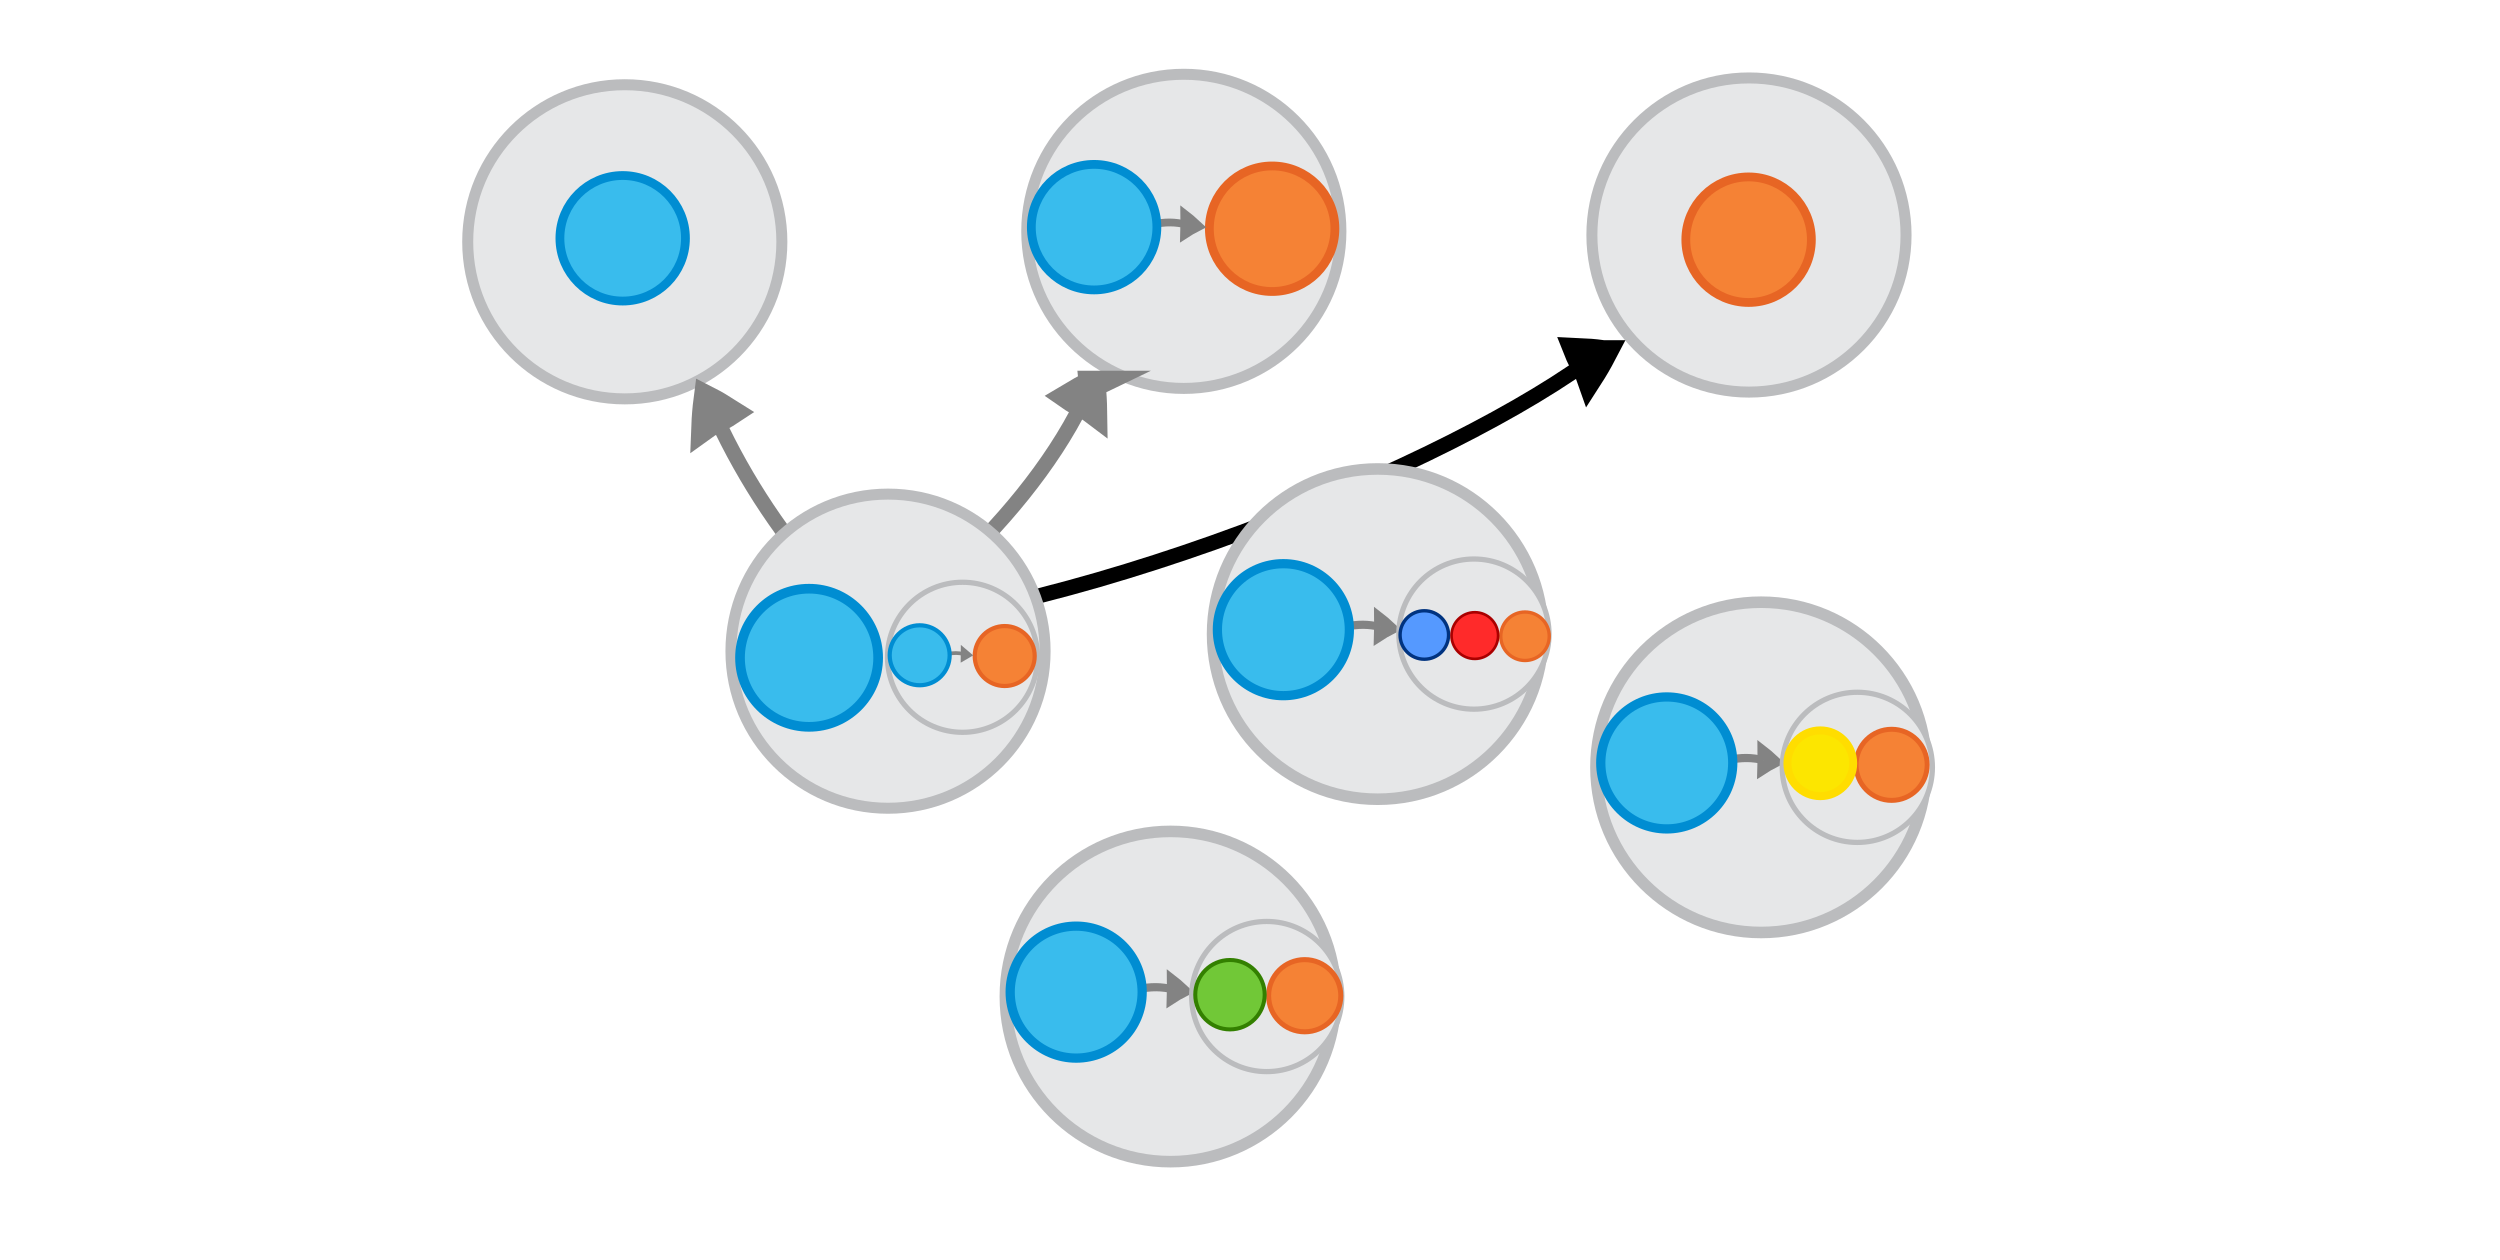
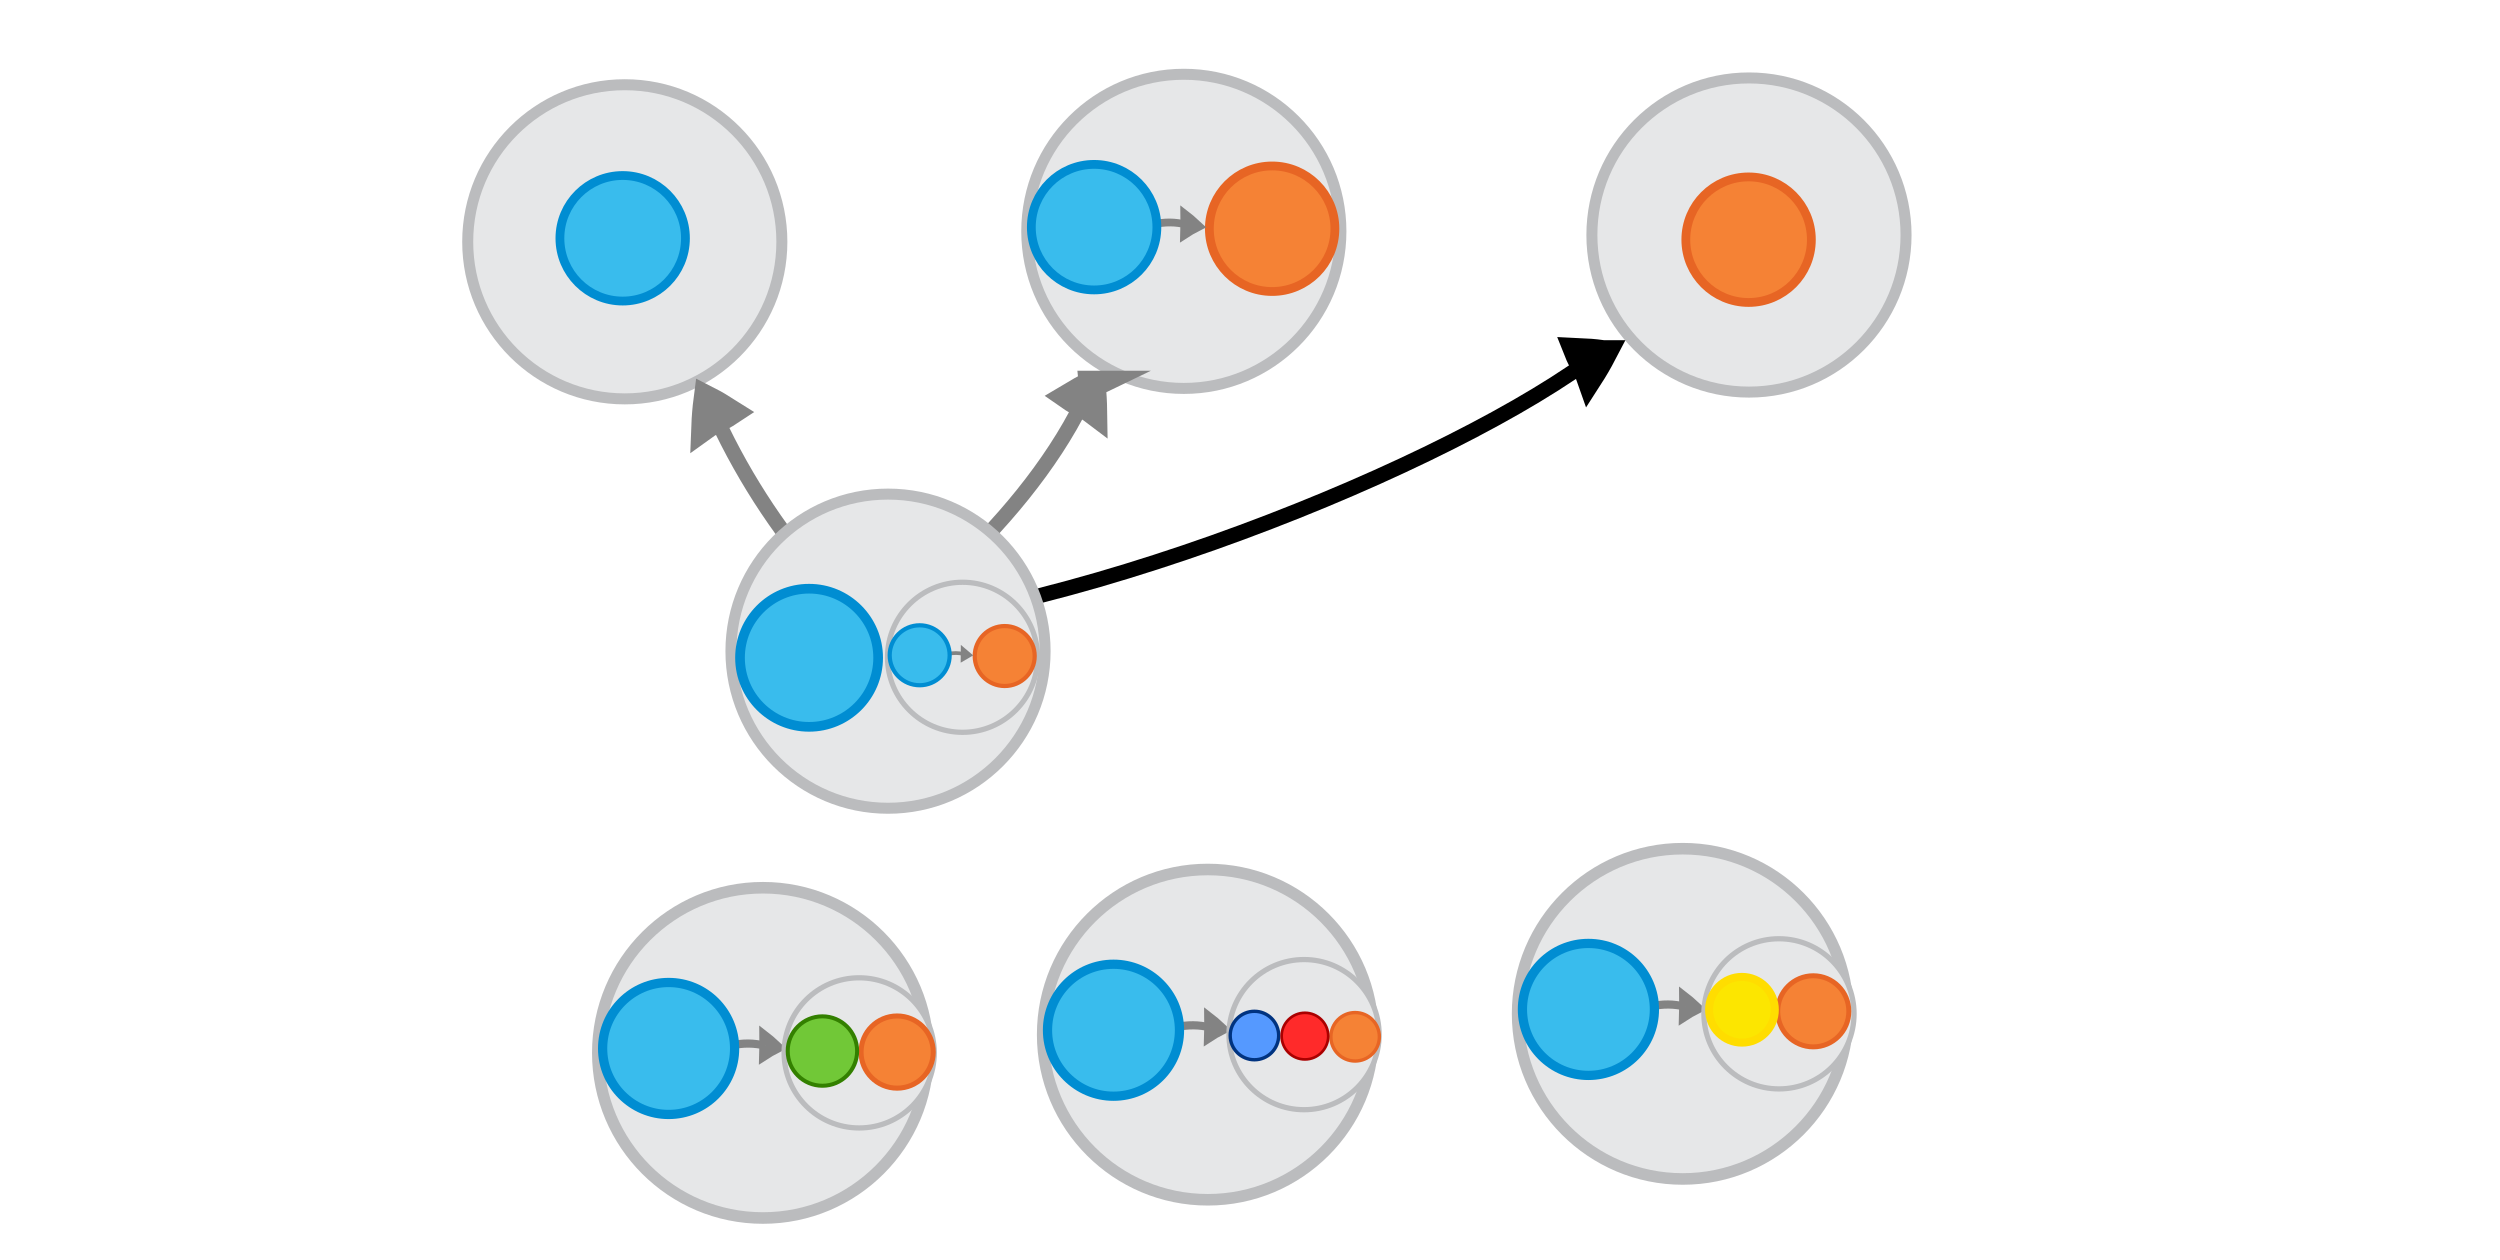
<svg xmlns="http://www.w3.org/2000/svg" viewBox="0 0 595.3 300" version="1.1" id="svg15613" width="595.3" height="300">
  <defs id="defs15617" />
  <g id="g2762" transform="matrix(0.8282332,0,0,0.8282332,14.36014,-20.31173)">
    <circle cx="323.018" cy="91.037" r="45.16" id="circle15601" style="fill:#e6e7e8;stroke:#bbbcbe;stroke-width:3.165;stroke-miterlimit:10;stroke-opacity:1" />
    <circle cx="348.405" cy="90.286" r="18.046" id="circle15603" style="fill:#f58235;stroke:#e76524;stroke-width:2.53;stroke-miterlimit:10" />
    <g style="display:inline;fill:#dddddd;stroke:#838383;stroke-width:6.389;stroke-miterlimit:10" id="g1482-7-0-1-0-3" transform="matrix(0.1844319,-0.00623336,0.02173024,0.2570434,263.0275,33.20143)">
      <path style="stroke-width:35.526" id="path1478-7-9-0-19-0" transform="matrix(0.4768,-0.02932,0.03214,0.42867,147.58,197.367)" d="m 315.1,101.79 c 10.682,-4.135 21.77,-7.738 33.127,-11.074 -8.518,-8.139 -17.577,-16.01 -27.178,-23.616 -2.04,12.119 -3.103,21.663 -5.949,34.69 z" />
      <path style="stroke-width:10.649;paint-order:markers fill stroke" id="path1480-1-3-1-5-7" transform="matrix(0.89574,0,0,0.81736,18.384,154.236)" d="M 256.008,84.703 C 283.392,81.263 297.41,82.245 317.498,86.173" />
    </g>
    <circle cx="297.221" cy="89.832" r="18.046" id="circle15605" style="fill:#39bced;stroke:#008dd2;stroke-width:2.53;stroke-miterlimit:10" />
  </g>
  <g transform="matrix(0.1844319,-0.00623336,0.02173024,0.2570434,340.628,8.534403)" id="g1482-7-0-1-0-3-6" style="display:inline;fill:#dddddd;stroke:#838383;stroke-width:6.389;stroke-miterlimit:10" />
  <g id="g2840" transform="matrix(1.242576,0,0,1.242576,-186.7819,-41.4832)">
    <circle cx="270.049" cy="79.723" r="30.101" id="circle15601-3" style="fill:#e6e7e8;stroke:#bbbcbe;stroke-width:2.11;stroke-miterlimit:10;stroke-opacity:1" />
    <circle cx="269.646" cy="79.049" r="12.028" id="circle15605-5" style="fill:#39bced;stroke:#008dd2;stroke-width:1.686;stroke-miterlimit:10" />
  </g>
  <g id="g2832" transform="matrix(1.242576,0,0,1.242576,143.2702,-178.0923)">
    <circle cx="219.861" cy="188.362" r="30.101" id="circle15601-3-0" style="fill:#e6e7e8;stroke:#bbbcbe;stroke-width:2.11;stroke-miterlimit:10;stroke-opacity:1" />
    <circle cx="219.79" cy="189.259" r="12.028" id="circle15603-3" style="fill:#f58235;stroke:#e76524;stroke-width:1.686;stroke-miterlimit:10" />
  </g>
  <g id="g2836-2" transform="matrix(2.680408,-0.4696647,-0.4696647,-2.680408,-294.725,527.4846)" style="stroke:#000000;stroke-opacity:1">
    <path d="m 272.989,117.547 c -0.48,-0.626 -0.993,-1.234 -1.538,-1.824 -0.146,0.891 -0.479,1.446 -0.676,2.402 1.157,-0.263 1.209,-0.256 2.213,-0.578 z" id="path1478-7-9-0-19-0-0-3" style="display:inline;fill:#dddddd;stroke:#000000;stroke-width:2.34;stroke-miterlimit:10;stroke-opacity:1" />
    <path d="m 197.754,105.987 c 20.689,-4.129 58.066,3.513 73.748,11.102" id="path1480-1-3-1-5-7-6-7" style="display:inline;fill:none;stroke:#000000;stroke-width:1.324;stroke-miterlimit:10;stroke-dasharray:none;stroke-opacity:1;paint-order:markers fill stroke" />
  </g>
  <g id="g2836-2-5-2" transform="matrix(-1.701467,-1.37881,1.37881,-1.701467,491.9904,673.4028)">
    <path d="m 281.086,112.127 c -0.514,-0.835 -1.071,-1.652 -1.669,-2.45 -0.294,1.083 -0.776,1.727 -1.14,2.883 1.464,-0.179 1.527,-0.162 2.809,-0.433 z" id="path1478-7-9-0-19-0-0-3-9-8" style="display:inline;fill:#dddddd;stroke:#838383;stroke-width:2.907;stroke-miterlimit:10" />
    <path d="m 236.89,105.117 c 12.438,-3.075 28.595,-0.6 42.117,6.064" id="path1480-1-3-1-5-7-6-7-2-9" style="display:inline;fill:none;stroke:#838383;stroke-width:1.645;stroke-miterlimit:10;stroke-dasharray:none;paint-order:markers fill stroke" />
  </g>
  <g id="g2836-2-5-2-5" transform="matrix(2.155573,-1.660926,-1.660926,-2.155573,-133.0257,799.2256)">
    <path d="m 273.174,117.85 c -0.414,-0.672 -0.862,-1.329 -1.343,-1.972 -0.236,0.871 -0.625,1.39 -0.917,2.32 1.178,-0.144 1.229,-0.131 2.261,-0.349 z" id="path1478-7-9-0-19-0-0-3-9-8-5" style="display:inline;fill:#dddddd;stroke:#838383;stroke-width:2.34;stroke-miterlimit:10" />
    <path d="m 234.094,113.469 c 10.01,-2.475 26.526,-1.742 37.407,3.621" id="path1480-1-3-1-5-7-6-7-2-9-4" style="display:inline;fill:none;stroke:#838383;stroke-width:1.324;stroke-miterlimit:10;stroke-dasharray:none;paint-order:markers fill stroke" />
  </g>
  <g id="g2852" transform="matrix(1.242576,0,0,1.242576,-202.1585,-81.86598)">
    <circle cx="332.868" cy="190.672" r="30.101" id="circle15601-6" style="fill:#e6e7e8;stroke:#bbbcbe;stroke-width:2.11;stroke-miterlimit:10;stroke-opacity:1" />
    <circle cx="347.982" cy="190.689" r="12.028" id="circle15603-2" style="fill:#f58235;stroke:#e76524;stroke-width:1.686;stroke-miterlimit:10" />
    <circle cx="317.74" cy="191.936" r="13.235" id="circle15605-7" style="fill:#39bced;stroke:#008dd2;stroke-width:1.855;stroke-miterlimit:10" />
    <g transform="matrix(0.3183694,0,0,0.3183694,244.3079,162.8588)" id="g2762-2">
      <circle style="fill:#e6e7e8;stroke:#bbbcbe;stroke-width:3.165;stroke-miterlimit:10;stroke-opacity:1" id="circle15601-61" r="45.16" cy="91.037" cx="323.018" />
      <circle style="fill:#f58235;stroke:#e76524;stroke-width:2.53;stroke-miterlimit:10" id="circle15603-8" r="18.046" cy="90.286" cx="348.405" />
      <g transform="matrix(0.1844319,-0.00623336,0.02173024,0.2570434,263.0275,33.20143)" id="g1482-7-0-1-0-3-7" style="display:inline;fill:#dddddd;stroke:#838383;stroke-width:6.389;stroke-miterlimit:10">
        <path d="m 315.1,101.79 c 10.682,-4.135 21.77,-7.738 33.127,-11.074 -8.518,-8.139 -17.577,-16.01 -27.178,-23.616 -2.04,12.119 -3.103,21.663 -5.949,34.69 z" transform="matrix(0.4768,-0.02932,0.03214,0.42867,147.58,197.367)" id="path1478-7-9-0-19-0-9" style="stroke-width:35.526" />
        <path d="M 256.008,84.703 C 283.392,81.263 297.41,82.245 317.498,86.173" transform="matrix(0.89574,0,0,0.81736,18.384,154.236)" id="path1480-1-3-1-5-7-2" style="stroke-width:10.649;paint-order:markers fill stroke" />
      </g>
      <circle style="fill:#39bced;stroke:#008dd2;stroke-width:2.53;stroke-miterlimit:10" id="circle15605-0" r="18.046" cy="89.832" cx="297.221" />
    </g>
  </g>
-   <g id="g2852-7" transform="matrix(1.210461,0,0,1.210461,-181.7695,24.55716)">
+   <g id="g2852-7" transform="matrix(1.210461,0,0,1.210461,-200.4245,83.25148)">
    <g id="g6341" transform="matrix(1.079224,0,0,1.079224,160.6458,0.1935797)">
      <g id="g6366" transform="translate(-47.70802,-44.49242)">
        <g transform="matrix(0.6665451,0,0,0.6665451,143.6995,104.7035)" id="g2762-3">
          <circle style="fill:#e6e7e8;stroke:#bbbcbe;stroke-width:3.165;stroke-miterlimit:10;stroke-opacity:1" id="circle15601-67" r="45.16" cy="91.037" cx="323.018" />
          <circle style="fill:#f58235;stroke:#e76524;stroke-width:2.53;stroke-miterlimit:10" id="circle15603-5" r="18.046" cy="90.286" cx="348.405" />
          <g transform="matrix(0.1844319,-0.00623336,0.02173024,0.2570434,263.0275,33.20143)" id="g1482-7-0-1-0-3-35" style="display:inline;fill:#dddddd;stroke:#838383;stroke-width:6.389;stroke-miterlimit:10">
            <path d="m 315.1,101.79 c 10.682,-4.135 21.77,-7.738 33.127,-11.074 -8.518,-8.139 -17.577,-16.01 -27.178,-23.616 -2.04,12.119 -3.103,21.663 -5.949,34.69 z" transform="matrix(0.4768,-0.02932,0.03214,0.42867,147.58,197.367)" id="path1478-7-9-0-19-0-6" style="stroke-width:35.526" />
            <path d="M 256.008,84.703 C 283.392,81.263 297.41,82.245 317.498,86.173" transform="matrix(0.89574,0,0,0.81736,18.384,154.236)" id="path1480-1-3-1-5-7-29" style="stroke-width:10.649;paint-order:markers fill stroke" />
          </g>
          <circle style="fill:#39bced;stroke:#008dd2;stroke-width:2.53;stroke-miterlimit:10" id="circle15605-1" r="18.046" cy="89.832" cx="297.221" />
        </g>
        <g transform="matrix(0.4546498,0,0,0.4546498,162.7366,64.77426)" id="g6346">
          <circle cx="470.27" cy="221.29" r="30.101" id="circle15601-6-7" style="fill:#e6e7e8;stroke:#bbbcbe;stroke-width:2.11;stroke-miterlimit:10;stroke-opacity:1" />
          <circle cx="484.021" cy="220.283" r="14.256" id="circle15603-2-0" style="fill:#f58235;stroke:#e76524;stroke-width:1.998;stroke-miterlimit:10" />
          <circle cx="455.429" cy="219.658" r="13.176" id="circle3379" style="fill:#fce600;stroke:#ffdd00;stroke-width:3.214;stroke-miterlimit:10" />
        </g>
      </g>
    </g>
  </g>
-   <g id="g2852-7-3" transform="matrix(1.210461,0,0,1.210461,-298.1532,-14.45811)">
+   <g id="g2852-7-3" transform="matrix(1.210461,0,0,1.210461,-338.6061,80.91903)">
    <g id="g6341-6" transform="matrix(1.079224,0,0,1.079224,160.6458,0.1935797)">
      <g id="g6366-1" transform="translate(-28.50119,-38.91509)">
        <g transform="matrix(0.6665451,0,0,0.6665451,143.6995,104.7035)" id="g2762-3-0">
          <circle style="fill:#e6e7e8;stroke:#bbbcbe;stroke-width:3.165;stroke-miterlimit:10;stroke-opacity:1" id="circle15601-67-6" r="45.16" cy="91.037" cx="323.018" />
          <circle style="fill:#f58235;stroke:#e76524;stroke-width:2.53;stroke-miterlimit:10" id="circle15603-5-3" r="18.046" cy="90.286" cx="348.405" />
          <g transform="matrix(0.1844319,-0.00623336,0.02173024,0.2570434,263.0275,33.20143)" id="g1482-7-0-1-0-3-35-2" style="display:inline;fill:#dddddd;stroke:#838383;stroke-width:6.389;stroke-miterlimit:10">
            <path d="m 315.1,101.79 c 10.682,-4.135 21.77,-7.738 33.127,-11.074 -8.518,-8.139 -17.577,-16.01 -27.178,-23.616 -2.04,12.119 -3.103,21.663 -5.949,34.69 z" transform="matrix(0.4768,-0.02932,0.03214,0.42867,147.58,197.367)" id="path1478-7-9-0-19-0-6-0" style="stroke-width:35.526" />
            <path d="M 256.008,84.703 C 283.392,81.263 297.41,82.245 317.498,86.173" transform="matrix(0.89574,0,0,0.81736,18.384,154.236)" id="path1480-1-3-1-5-7-29-6" style="stroke-width:10.649;paint-order:markers fill stroke" />
          </g>
          <circle style="fill:#39bced;stroke:#008dd2;stroke-width:2.53;stroke-miterlimit:10" id="circle15605-1-1" r="18.046" cy="89.832" cx="297.221" />
        </g>
        <g transform="matrix(0.4546498,0,0,0.4546498,162.7366,64.77426)" id="g6346-5">
          <circle cx="470.27" cy="221.29" r="30.101" id="circle15601-6-7-5" style="fill:#e6e7e8;stroke:#bbbcbe;stroke-width:2.11;stroke-miterlimit:10;stroke-opacity:1" />
          <circle cx="490.75" cy="222.158" r="9.718" id="circle15603-2-0-4" style="fill:#f58235;stroke:#e76524;stroke-width:1.362;stroke-miterlimit:10" />
          <circle cx="450.38" cy="221.65" r="9.718" id="circle15603-2-0-4-3" style="fill:#5599ff;stroke:#003380;stroke-width:1.362;stroke-miterlimit:10" />
          <circle cx="470.627" cy="221.883" r="9.345" id="circle3379-7" style="fill:#ff2a2a;stroke:#aa0000;stroke-width:1.085;stroke-miterlimit:10;stroke-dasharray:none" />
        </g>
      </g>
    </g>
  </g>
-   <g id="g2852-7-3-6" transform="matrix(1.210461,0,0,1.210461,-375.6347,79.57029)">
+   <g id="g2852-7-3-6" transform="matrix(1.210461,0,0,1.210461,-472.6821,92.98717)">
    <g id="g6341-6-5" transform="matrix(1.079224,0,0,1.079224,183.8954,-6.187668)">
      <g id="g6366-1-6" transform="translate(-28.50119,-38.91509)">
        <g transform="matrix(0.6665451,0,0,0.6665451,143.6995,104.7035)" id="g2762-3-0-9">
          <circle style="fill:#e6e7e8;stroke:#bbbcbe;stroke-width:3.165;stroke-miterlimit:10;stroke-opacity:1" id="circle15601-67-6-3" r="45.16" cy="91.037" cx="323.018" />
          <circle style="fill:#f58235;stroke:#e76524;stroke-width:2.53;stroke-miterlimit:10" id="circle15603-5-3-7" r="18.046" cy="90.286" cx="348.405" />
          <g transform="matrix(0.1844319,-0.00623336,0.02173024,0.2570434,263.0275,33.20143)" id="g1482-7-0-1-0-3-35-2-4" style="display:inline;fill:#dddddd;stroke:#838383;stroke-width:6.389;stroke-miterlimit:10">
            <path d="m 315.1,101.79 c 10.682,-4.135 21.77,-7.738 33.127,-11.074 -8.518,-8.139 -17.577,-16.01 -27.178,-23.616 -2.04,12.119 -3.103,21.663 -5.949,34.69 z" transform="matrix(0.4768,-0.02932,0.03214,0.42867,147.58,197.367)" id="path1478-7-9-0-19-0-6-0-5" style="stroke-width:35.526" />
            <path d="M 256.008,84.703 C 283.392,81.263 297.41,82.245 317.498,86.173" transform="matrix(0.89574,0,0,0.81736,18.384,154.236)" id="path1480-1-3-1-5-7-29-6-2" style="stroke-width:10.649;paint-order:markers fill stroke" />
          </g>
          <circle style="fill:#39bced;stroke:#008dd2;stroke-width:2.53;stroke-miterlimit:10" id="circle15605-1-1-5" r="18.046" cy="89.832" cx="297.221" />
        </g>
        <g transform="matrix(0.4546498,0,0,0.4546498,162.7366,64.77426)" id="g6346-5-4">
          <circle cx="470.27" cy="221.29" r="30.101" id="circle15601-6-7-5-7" style="fill:#e6e7e8;stroke:#bbbcbe;stroke-width:2.11;stroke-miterlimit:10;stroke-opacity:1" />
          <circle cx="485.495" cy="220.965" r="14.47" id="circle15603-2-0-4-4" style="fill:#f58235;stroke:#e76524;stroke-width:2.029;stroke-miterlimit:10" />
          <circle cx="455.533" cy="220.556" r="13.914" id="circle3379-7-4" style="fill:#71c837;stroke:#338000;stroke-width:1.616;stroke-miterlimit:10;stroke-dasharray:none" />
        </g>
      </g>
    </g>
  </g>
  <g transform="matrix(0.1844319,-0.00623336,0.02173024,0.2570434,343.9086,-316.5111)" id="g1482-7-0-1-0-3-6-7" style="display:inline;fill:#dddddd;stroke:#838383;stroke-width:6.389;stroke-miterlimit:10" />
</svg>
